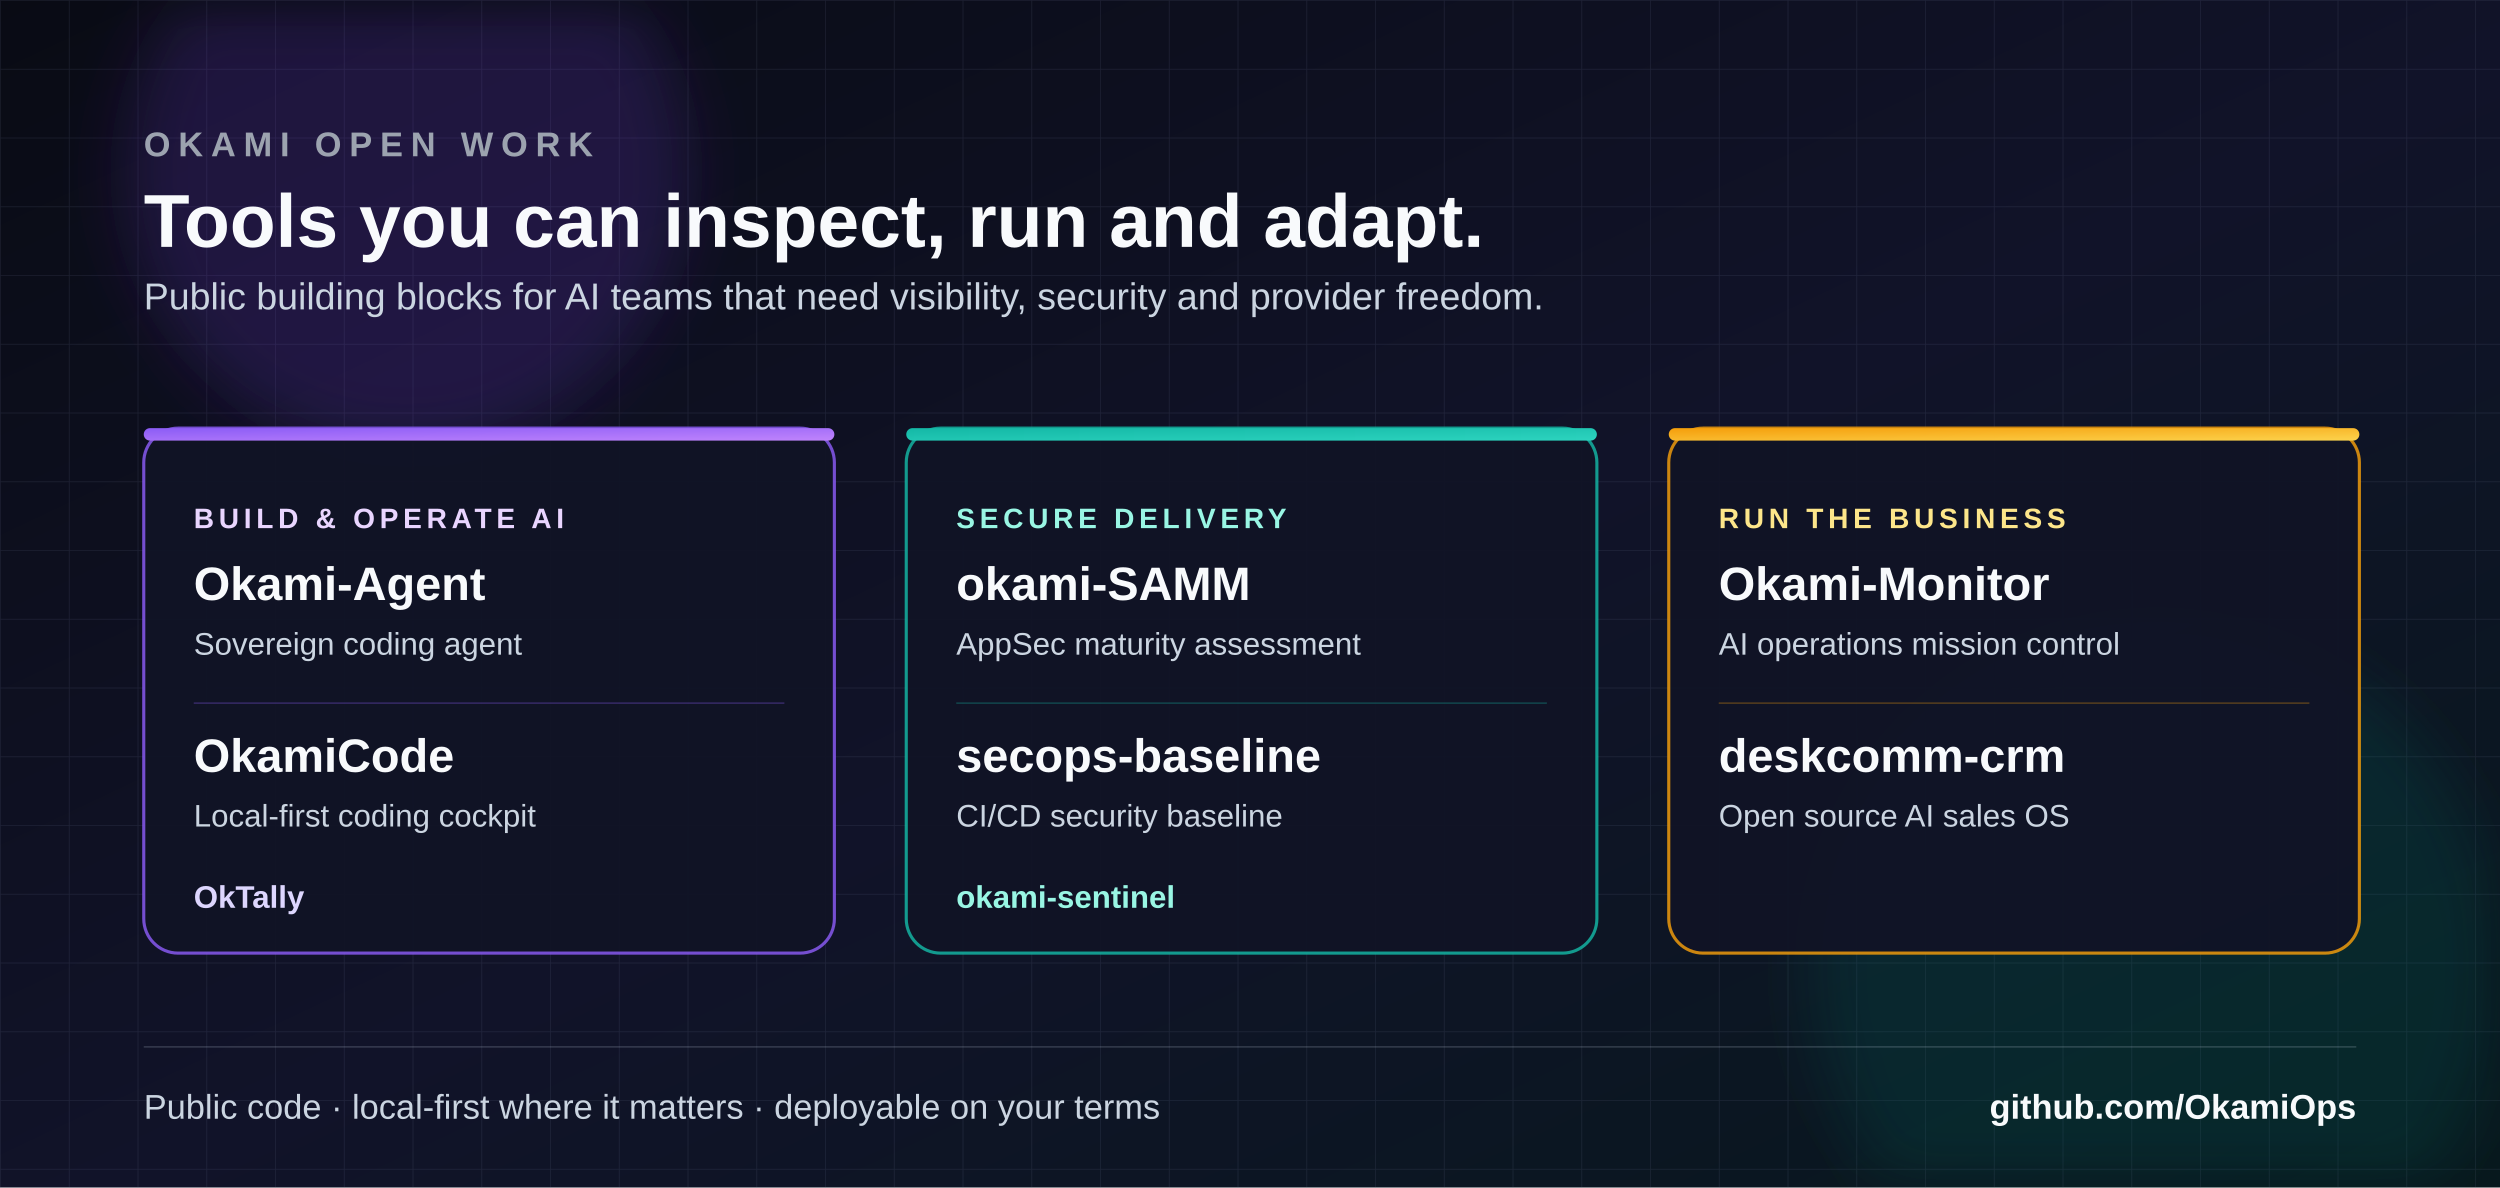
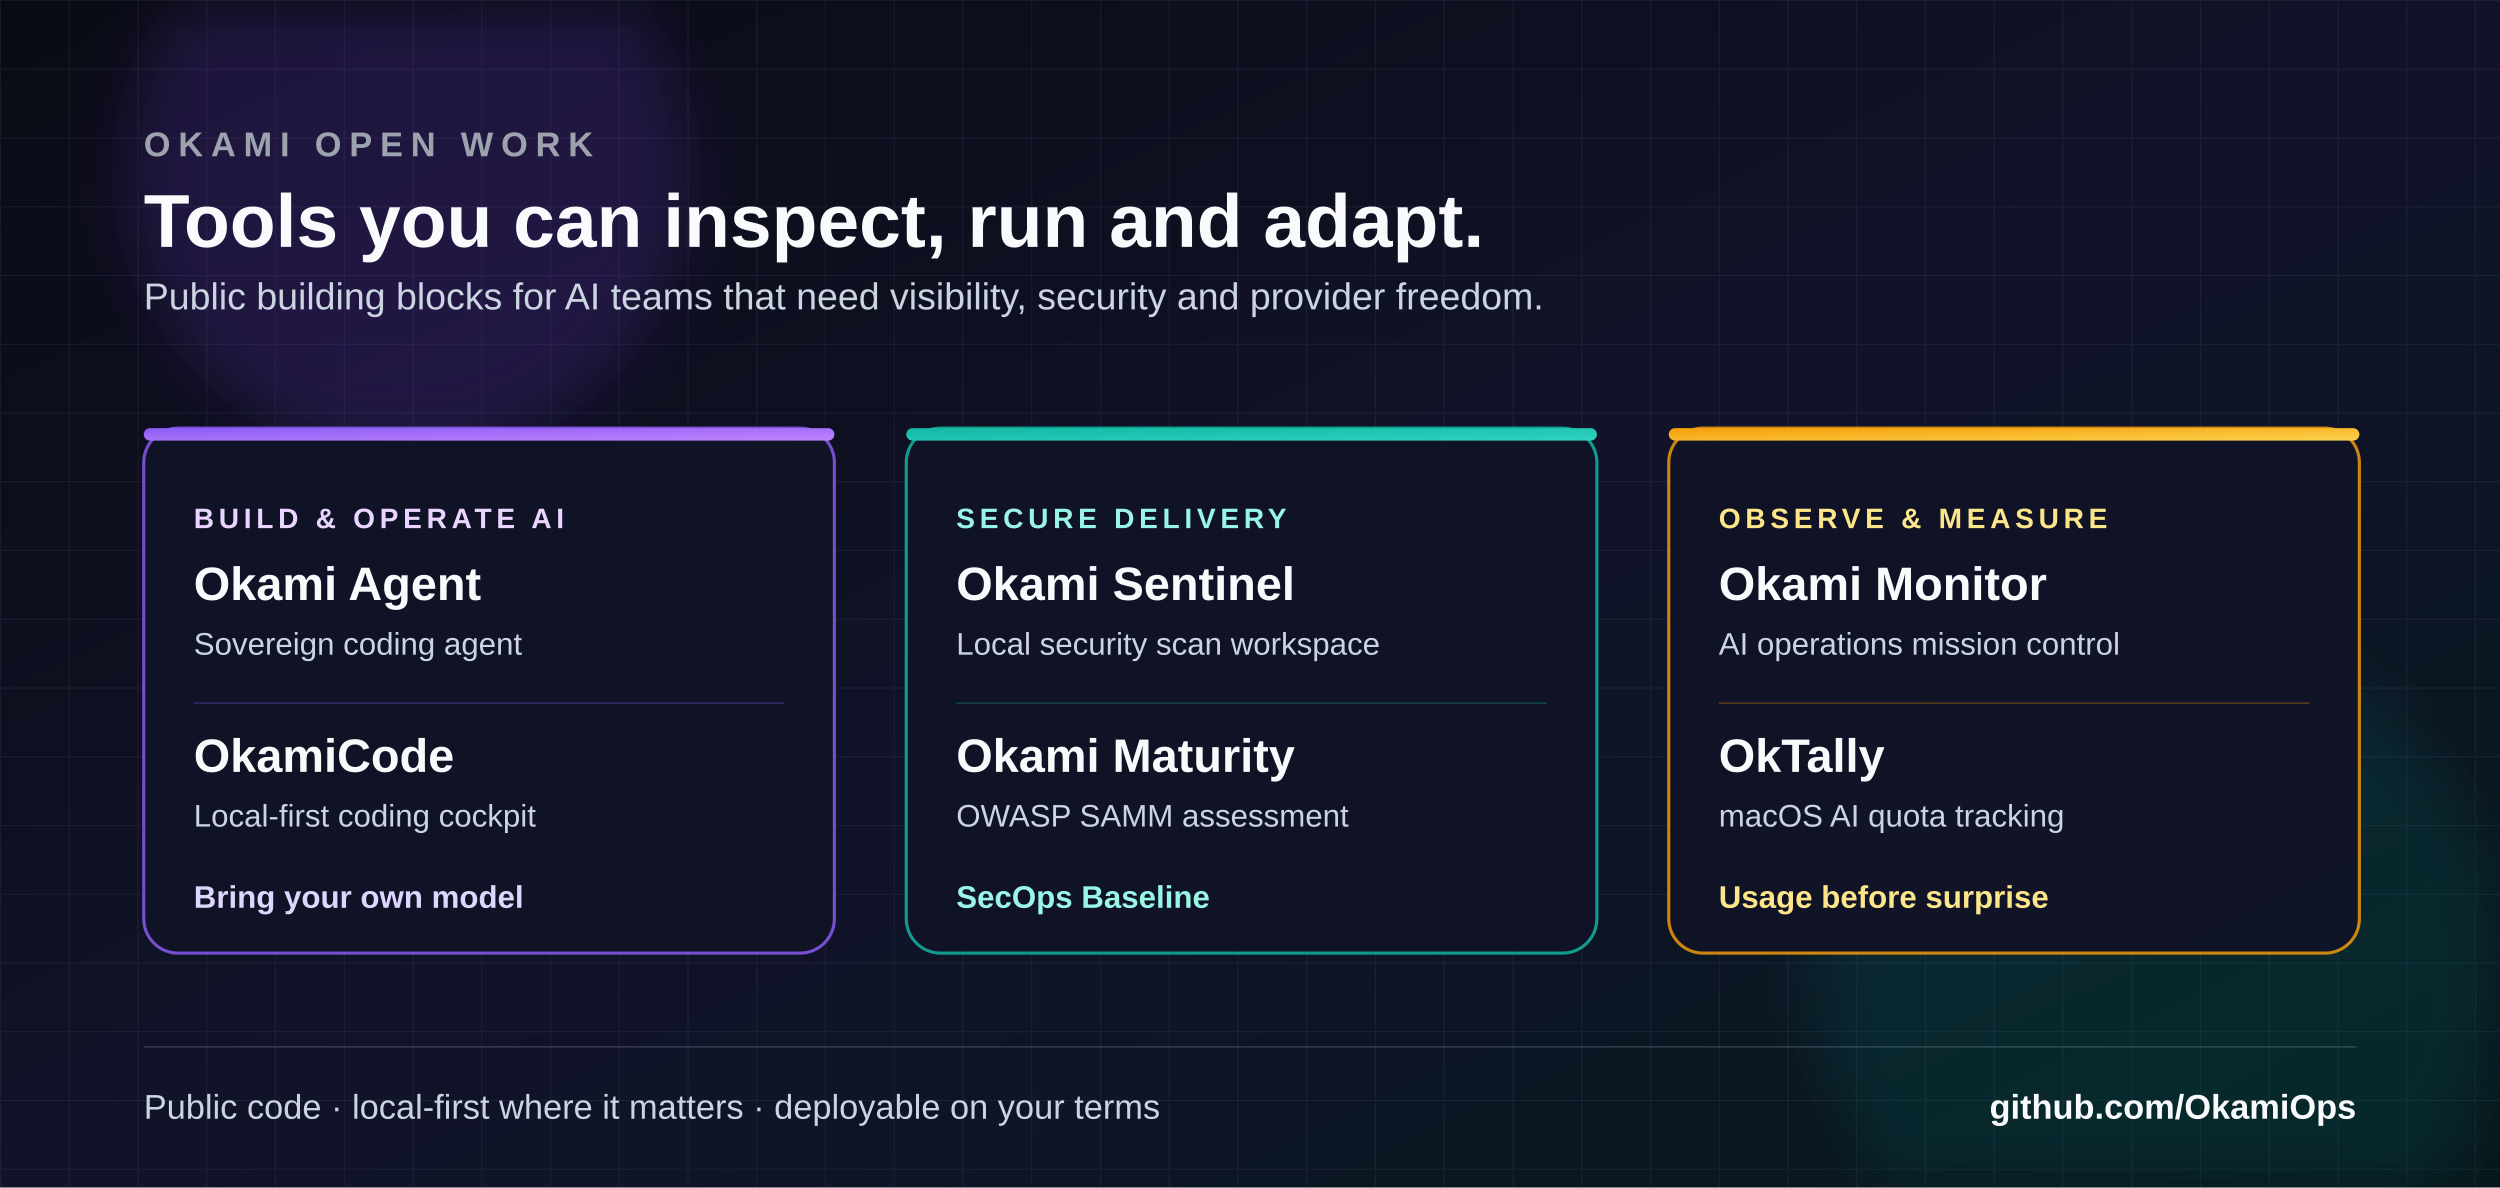
<svg xmlns="http://www.w3.org/2000/svg" width="1600" height="760" viewBox="0 0 1600 760" role="img" aria-labelledby="title desc">
  <defs>
    <linearGradient id="background" x1="0" y1="0" x2="1" y2="1">
      <stop offset="0" stop-color="#090b14" />
      <stop offset="0.52" stop-color="#111329" />
      <stop offset="1" stop-color="#07181d" />
    </linearGradient>
    <linearGradient id="purple" x1="0" y1="0" x2="1" y2="1">
      <stop offset="0" stop-color="#8b5cf6" />
      <stop offset="1" stop-color="#c084fc" />
    </linearGradient>
    <linearGradient id="teal" x1="0" y1="0" x2="1" y2="1">
      <stop offset="0" stop-color="#14b8a6" />
      <stop offset="1" stop-color="#2dd4bf" />
    </linearGradient>
    <linearGradient id="gold" x1="0" y1="0" x2="1" y2="1">
      <stop offset="0" stop-color="#f59e0b" />
      <stop offset="1" stop-color="#fcd34d" />
    </linearGradient>
    <pattern id="grid" width="44" height="44" patternUnits="userSpaceOnUse">
      <path d="M 44 0 L 0 0 0 44" fill="none" stroke="#7c83ab" stroke-opacity=".15" stroke-width="1" />
    </pattern>
    <filter id="glow" x="-30%" y="-30%" width="160%" height="160%">
      <feGaussianBlur stdDeviation="20" />
    </filter>
  </defs>
  <rect width="1600" height="760" fill="url(#background)" />
  <rect width="1600" height="760" fill="url(#grid)" />
  <circle cx="260" cy="110" r="180" fill="#7c3aed" fill-opacity=".18" filter="url(#glow)" />
  <circle cx="1380" cy="620" r="220" fill="#0f766e" fill-opacity=".18" filter="url(#glow)" />
  <text x="92" y="100" fill="#9ca3af" font-family="Arial, Helvetica, sans-serif" font-size="22" font-weight="700" letter-spacing="5">OKAMI OPEN WORK</text>
  <text x="92" y="158" fill="#f8fafc" font-family="Arial, Helvetica, sans-serif" font-size="48" font-weight="700">Tools you can inspect, run and adapt.</text>
  <text x="92" y="198" fill="#cbd5e1" font-family="Arial, Helvetica, sans-serif" font-size="24">Public building blocks for AI teams that need visibility, security and provider freedom.</text>
  <g transform="translate(92 274)">
    <rect width="442" height="336" rx="22" fill="#101426" fill-opacity=".94" stroke="#8b5cf6" stroke-opacity=".82" stroke-width="2" />
    <rect width="442" height="8" rx="4" fill="url(#purple)" />
    <text x="32" y="64" fill="#e9d5ff" font-family="Arial, Helvetica, sans-serif" font-size="18" font-weight="700" letter-spacing="3">BUILD &amp; OPERATE AI</text>
-     <text x="32" y="110" fill="#f8fafc" font-family="Arial, Helvetica, sans-serif" font-size="30" font-weight="700">Okami-Agent</text>
+     <text x="32" y="110" fill="#f8fafc" font-family="Arial, Helvetica, sans-serif" font-size="30" font-weight="700">Okami Agent</text>
    <text x="32" y="145" fill="#cbd5e1" font-family="Arial, Helvetica, sans-serif" font-size="20">Sovereign coding agent</text>
    <line x1="32" x2="410" y1="176" y2="176" stroke="#8b5cf6" stroke-opacity=".3" />
    <text x="32" y="220" fill="#f8fafc" font-family="Arial, Helvetica, sans-serif" font-size="30" font-weight="700">OkamiCode</text>
    <text x="32" y="255" fill="#cbd5e1" font-family="Arial, Helvetica, sans-serif" font-size="20">Local-first coding cockpit</text>
-     <text x="32" y="307" fill="#ddd6fe" font-family="Arial, Helvetica, sans-serif" font-size="20" font-weight="700">OkTally</text>
+     <text x="32" y="307" fill="#ddd6fe" font-family="Arial, Helvetica, sans-serif" font-size="20" font-weight="700">Bring your own model</text>
  </g>
  <g transform="translate(580 274)">
    <rect width="442" height="336" rx="22" fill="#101426" fill-opacity=".94" stroke="#14b8a6" stroke-opacity=".82" stroke-width="2" />
    <rect width="442" height="8" rx="4" fill="url(#teal)" />
    <text x="32" y="64" fill="#99f6e4" font-family="Arial, Helvetica, sans-serif" font-size="18" font-weight="700" letter-spacing="3">SECURE DELIVERY</text>
-     <text x="32" y="110" fill="#f8fafc" font-family="Arial, Helvetica, sans-serif" font-size="30" font-weight="700">okami-SAMM</text>
-     <text x="32" y="145" fill="#cbd5e1" font-family="Arial, Helvetica, sans-serif" font-size="20">AppSec maturity assessment</text>
+     <text x="32" y="110" fill="#f8fafc" font-family="Arial, Helvetica, sans-serif" font-size="30" font-weight="700">Okami Sentinel</text>
+     <text x="32" y="145" fill="#cbd5e1" font-family="Arial, Helvetica, sans-serif" font-size="20">Local security scan workspace</text>
    <line x1="32" x2="410" y1="176" y2="176" stroke="#14b8a6" stroke-opacity=".3" />
-     <text x="32" y="220" fill="#f8fafc" font-family="Arial, Helvetica, sans-serif" font-size="30" font-weight="700">secops-baseline</text>
-     <text x="32" y="255" fill="#cbd5e1" font-family="Arial, Helvetica, sans-serif" font-size="20">CI/CD security baseline</text>
-     <text x="32" y="307" fill="#99f6e4" font-family="Arial, Helvetica, sans-serif" font-size="20" font-weight="700">okami-sentinel</text>
+     <text x="32" y="220" fill="#f8fafc" font-family="Arial, Helvetica, sans-serif" font-size="30" font-weight="700">Okami Maturity</text>
+     <text x="32" y="255" fill="#cbd5e1" font-family="Arial, Helvetica, sans-serif" font-size="20">OWASP SAMM assessment</text>
+     <text x="32" y="307" fill="#99f6e4" font-family="Arial, Helvetica, sans-serif" font-size="20" font-weight="700">SecOps Baseline</text>
  </g>
  <g transform="translate(1068 274)">
    <rect width="442" height="336" rx="22" fill="#101426" fill-opacity=".94" stroke="#f59e0b" stroke-opacity=".82" stroke-width="2" />
    <rect width="442" height="8" rx="4" fill="url(#gold)" />
-     <text x="32" y="64" fill="#fde68a" font-family="Arial, Helvetica, sans-serif" font-size="18" font-weight="700" letter-spacing="3">RUN THE BUSINESS</text>
-     <text x="32" y="110" fill="#f8fafc" font-family="Arial, Helvetica, sans-serif" font-size="30" font-weight="700">Okami-Monitor</text>
+     <text x="32" y="64" fill="#fde68a" font-family="Arial, Helvetica, sans-serif" font-size="18" font-weight="700" letter-spacing="3">OBSERVE &amp; MEASURE</text>
+     <text x="32" y="110" fill="#f8fafc" font-family="Arial, Helvetica, sans-serif" font-size="30" font-weight="700">Okami Monitor</text>
    <text x="32" y="145" fill="#cbd5e1" font-family="Arial, Helvetica, sans-serif" font-size="20">AI operations mission control</text>
    <line x1="32" x2="410" y1="176" y2="176" stroke="#f59e0b" stroke-opacity=".3" />
-     <text x="32" y="220" fill="#f8fafc" font-family="Arial, Helvetica, sans-serif" font-size="30" font-weight="700">deskcomm-crm</text>
-     <text x="32" y="255" fill="#cbd5e1" font-family="Arial, Helvetica, sans-serif" font-size="20">Open source AI sales OS</text>
+     <text x="32" y="220" fill="#f8fafc" font-family="Arial, Helvetica, sans-serif" font-size="30" font-weight="700">OkTally</text>
+     <text x="32" y="255" fill="#cbd5e1" font-family="Arial, Helvetica, sans-serif" font-size="20">macOS AI quota tracking</text>
+     <text x="32" y="307" fill="#fde68a" font-family="Arial, Helvetica, sans-serif" font-size="20" font-weight="700">Usage before surprise</text>
  </g>
  <line x1="92" x2="1508" y1="670" y2="670" stroke="#cbd5e1" stroke-opacity=".2" />
  <text x="92" y="716" fill="#cbd5e1" font-family="Arial, Helvetica, sans-serif" font-size="22">Public code · local-first where it matters · deployable on your terms</text>
  <text x="1508" y="716" fill="#f8fafc" text-anchor="end" font-family="Arial, Helvetica, sans-serif" font-size="22" font-weight="700">github.com/OkamiOps</text>
</svg>
